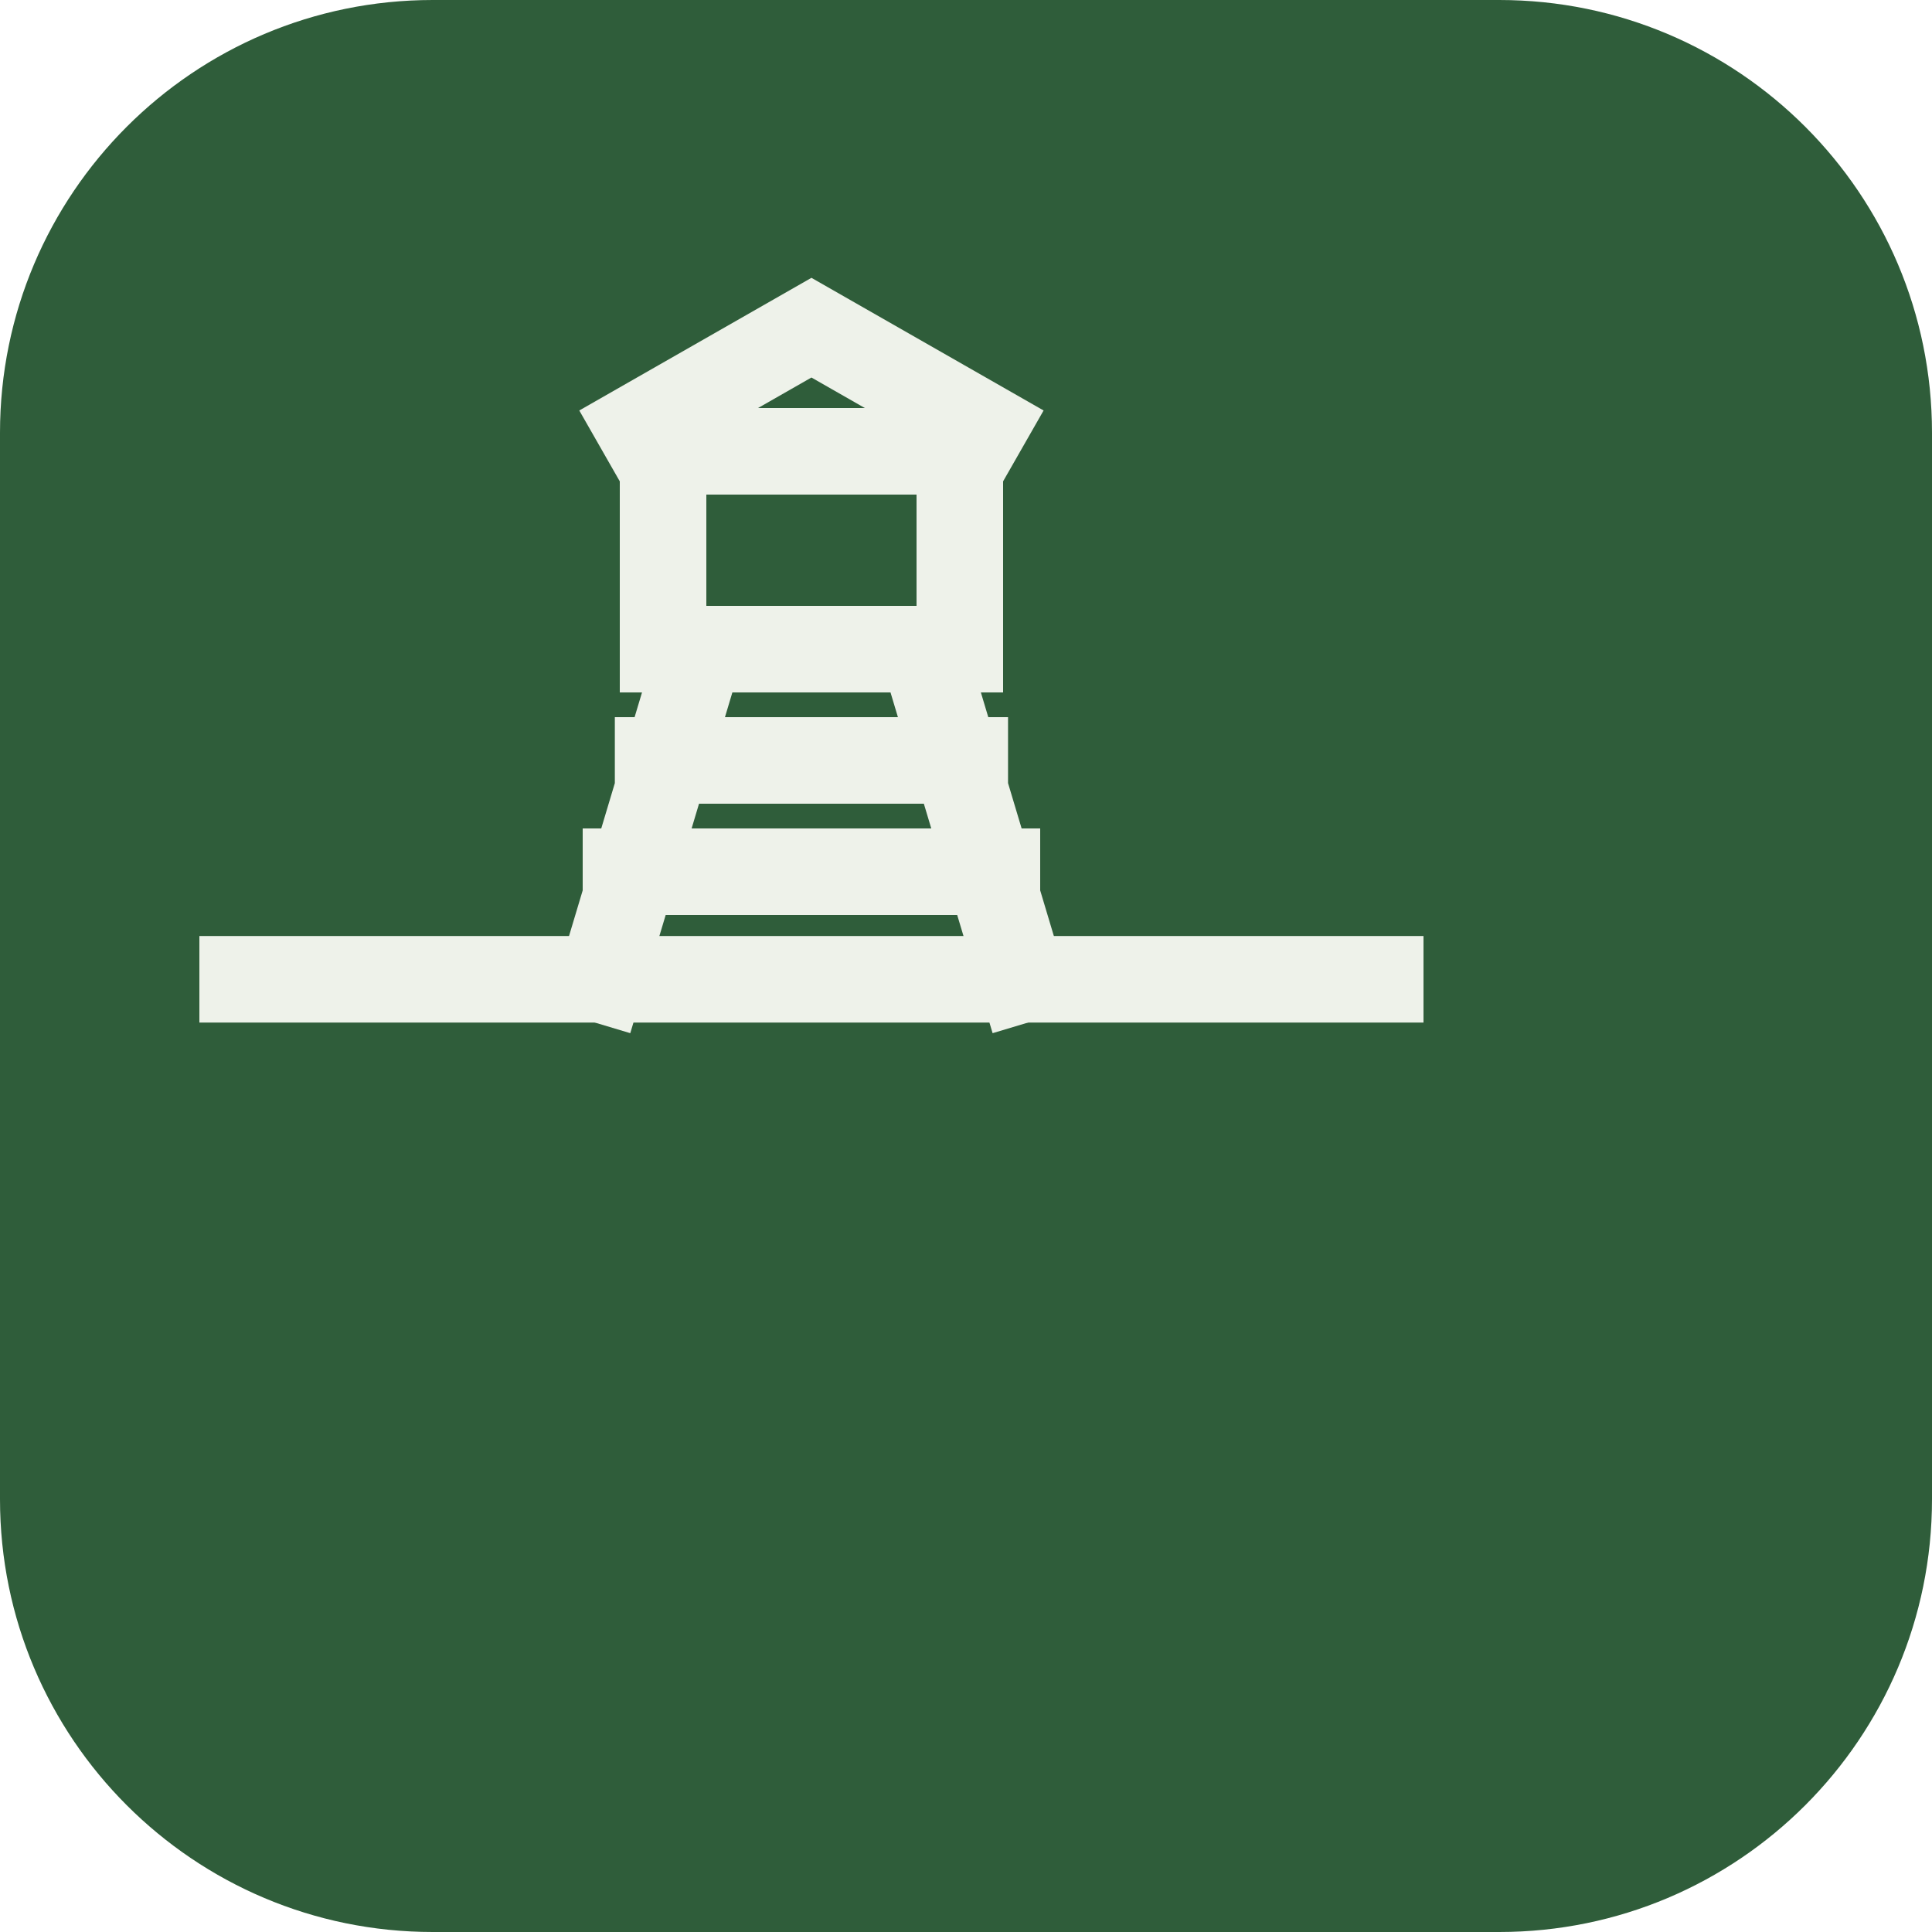
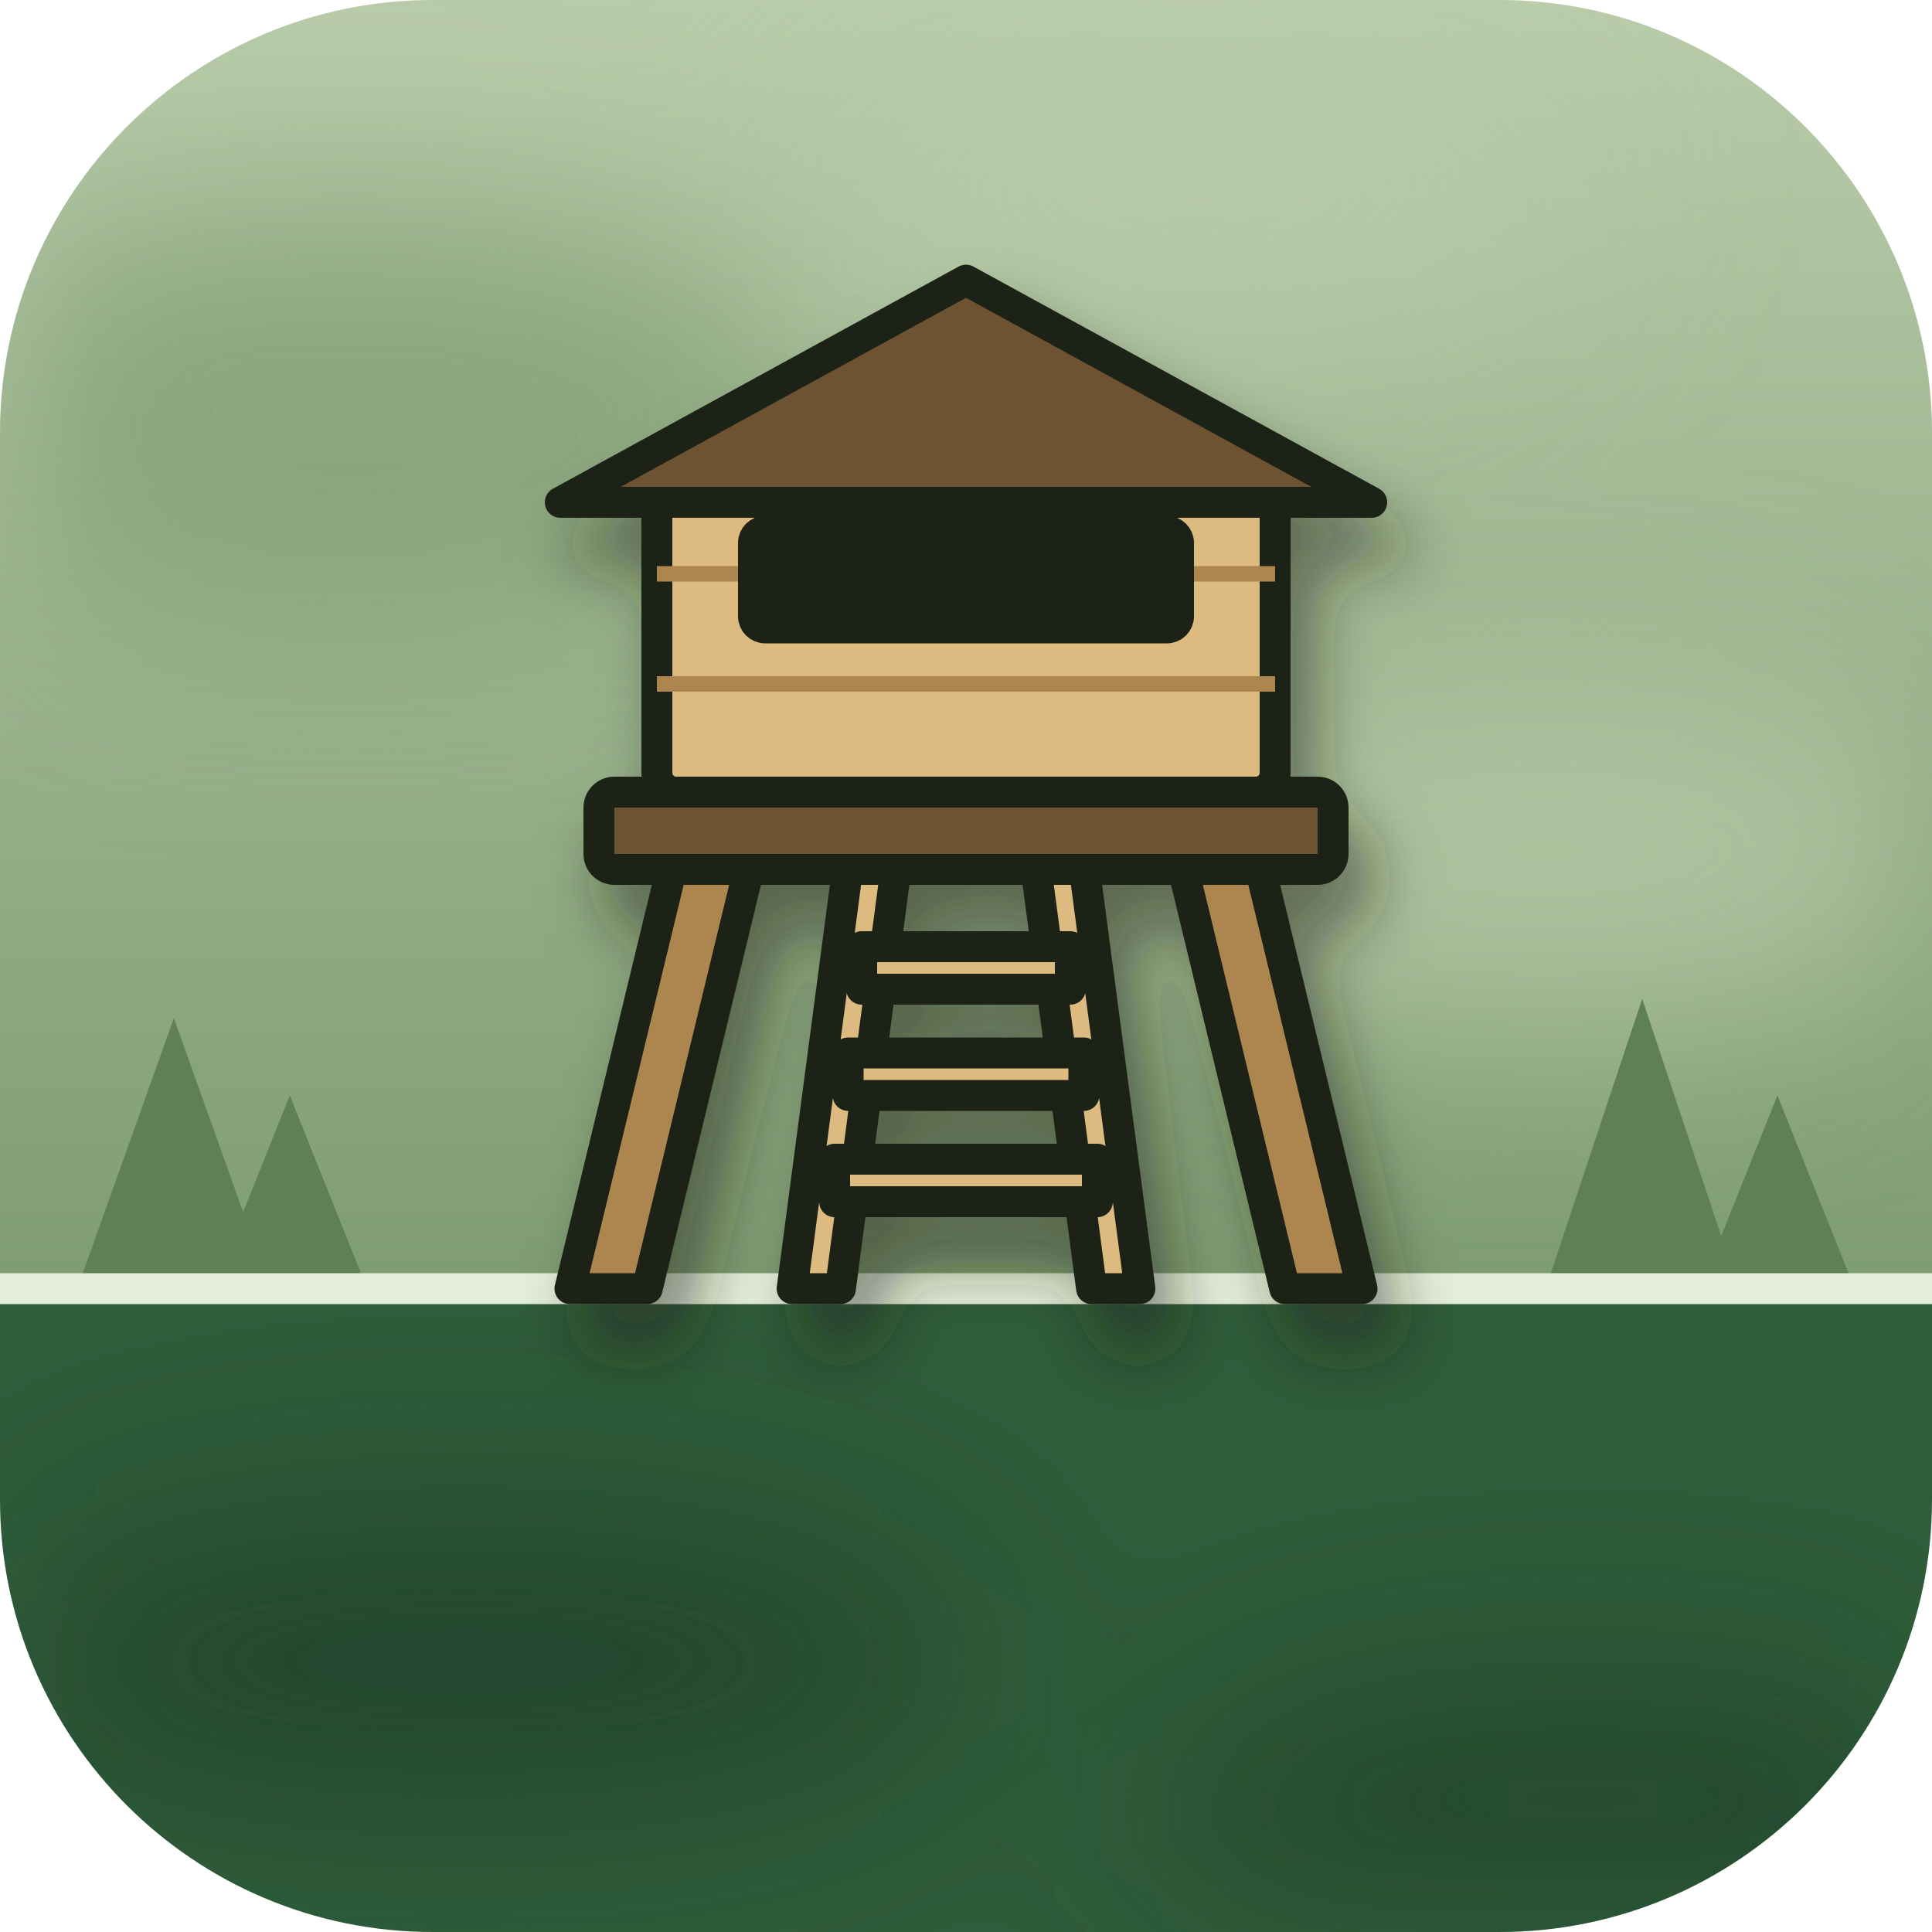
- <svg xmlns="http://www.w3.org/2000/svg" width="64" height="64" viewBox="0 0 100 100">
-   <rect width="100" height="100" rx="22.4" fill="#2F5D3A" />
-   <svg x="10" y="8" width="80" height="80" viewBox="0 0 100 100">
-     <svg class="hz-mark" width="80" height="80" viewBox="0 0 100 100" role="img" aria-label="Jagdaufseher" fill="none" stroke="#EEF2EA" stroke-width="7" stroke-linecap="square" stroke-linejoin="miter">
-       <path d="M4 66.7H96" />
-       <path d="M36 22l14-8 14 8M38 24h24v16H38z" />
-       <path d="M41 40l-8 26.7M59 40l8 26.7M37.6 49h24.8M35 58h30" />
-     </svg>
-   </svg>
+ <svg xmlns="http://www.w3.org/2000/svg" class="hz-app-icon" width="64" height="64" viewBox="0 0 100 100" role="img" aria-label="App-Icon Jagdaufseher">
+   <defs>
+     <clipPath id="hzi14c">
+       <rect x="0" y="0" width="100" height="100" rx="22.4" />
+     </clipPath>
+     <linearGradient id="hzi14s" x1="0" y1="0" x2="0" y2="1">
+       <stop offset="0" stop-color="#B9CCAA" />
+       <stop offset="1" stop-color="#7E9C72" />
+     </linearGradient>
+     <filter id="hzi14b" x="-50%" y="-50%" width="200%" height="200%">
+       <feGaussianBlur stdDeviation="5" />
+     </filter>
+     <filter id="hzi14f" x="-50%" y="-200%" width="200%" height="500%">
+       <feGaussianBlur stdDeviation="1.2" />
+     </filter>
+     <filter id="hzi14d" x="-20%" y="-20%" width="140%" height="150%">
+       <feDropShadow dx="1.2" dy="2.4" stdDeviation="1.6" flood-color="#1A2116" flood-opacity=".5" />
+     </filter>
+   </defs>
+   <g clip-path="url(#hzi14c)">
+     <rect x="0" y="0" width="100" height="66.7" fill="url(#hzi14s)" />
+     <rect x="0" y="66.7" width="100" height="33.3" fill="#2F5D3A" />
+     <g filter="url(#hzi14b)" opacity=".7">
+       <ellipse cx="18" cy="22" rx="24" ry="11" fill="#7E9C72" />
+       <ellipse cx="80" cy="44" rx="22" ry="9" fill="#B9CCAA" />
+       <ellipse cx="62" cy="10" rx="20" ry="8" fill="#B9CCAA" />
+       <ellipse cx="24" cy="86" rx="26" ry="8" fill="#1E3E26" />
+       <ellipse cx="82" cy="94" rx="22" ry="7" fill="#1E3E26" />
+     </g>
+     <g fill="#5F7F57">
+       <path d="M4 66.7l5-14 5 14zM11 66.7l4-10 4 10zM80 66.7l5-15 5 15zM88 66.7l4-10 4 10z" />
+     </g>
+     <rect x="0" y="65.9" width="100" height="1.6" fill="#E4EEDA" />
+     <g filter="url(#hzi14d)" stroke="#1A2116" stroke-width="1.6" stroke-linejoin="round">
+       <path d="M35 44h4l-5.5 22.7h-4zM61 44h4l5.5 22.7h-4z" fill="#AC8550" />
+       <path d="M44 44h2.5l-3 22.7H41zM53.5 44H56l3 22.7h-2.5z" fill="#DDBB80" />
+       <path d="M44.6 49h10.8v2.2H44.6zM43.9 54.5h12.2v2.2H43.9zM43.2 60h13.6v2.2H43.2z" fill="#DDBB80" />
+       <rect x="31" y="41" width="38" height="4" rx=".8" fill="#6E5232" />
+       <rect x="34" y="24" width="32" height="17" rx="1" fill="#DDBB80" />
+       <path d="M34 29.7h32M34 35.4h32" stroke="#AC8550" stroke-width=".8" />
+       <rect x="39" y="27.5" width="22" height="5" rx=".6" fill="#1A2116" />
+       <path d="M29 26L50 14.5 71 26z" fill="#6E5232" />
+     </g>
+   </g>
</svg>
